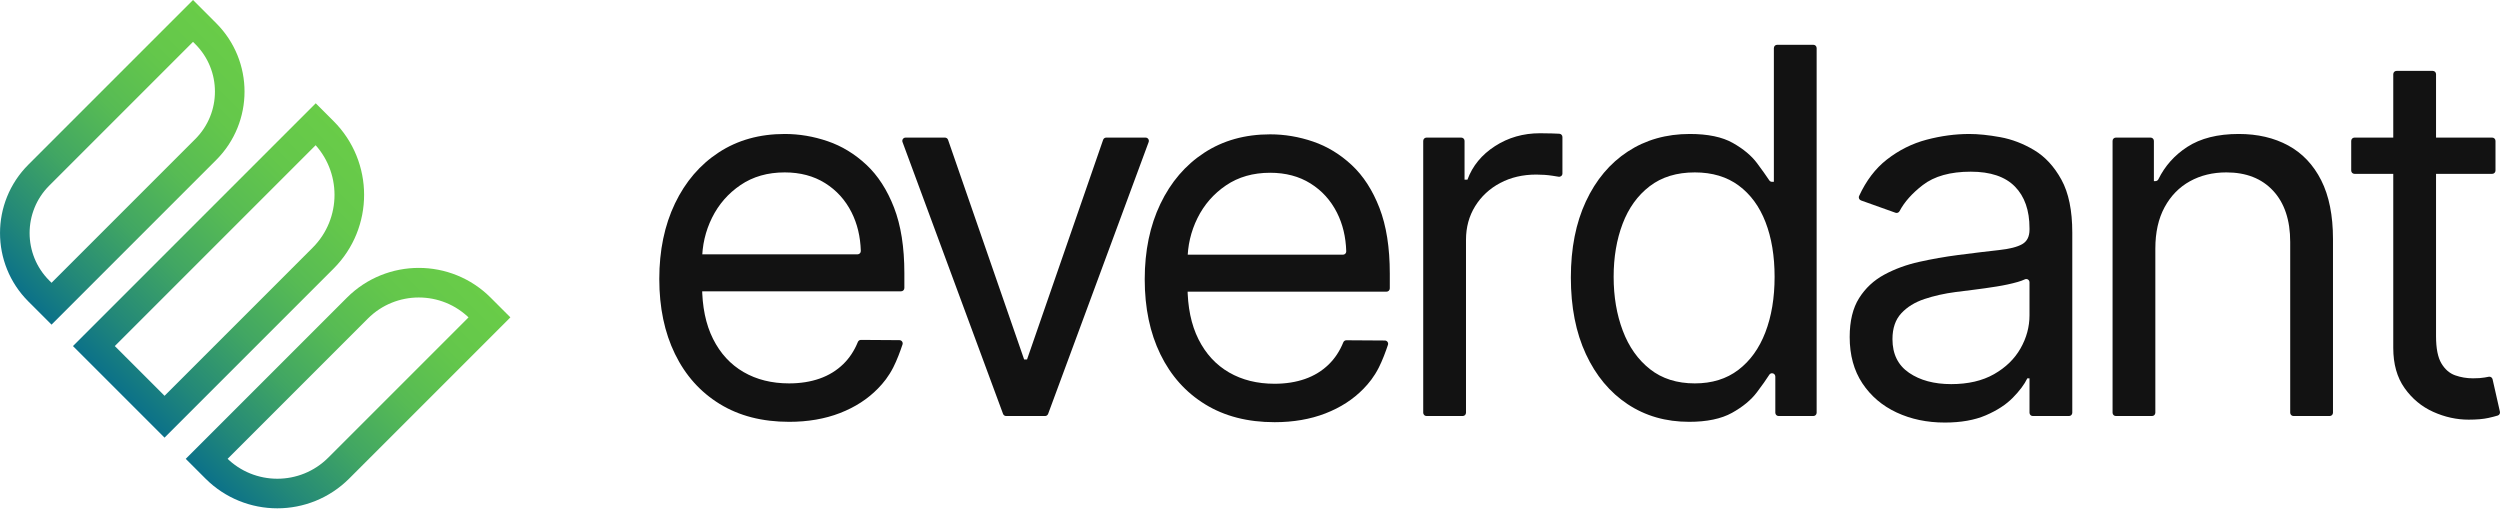
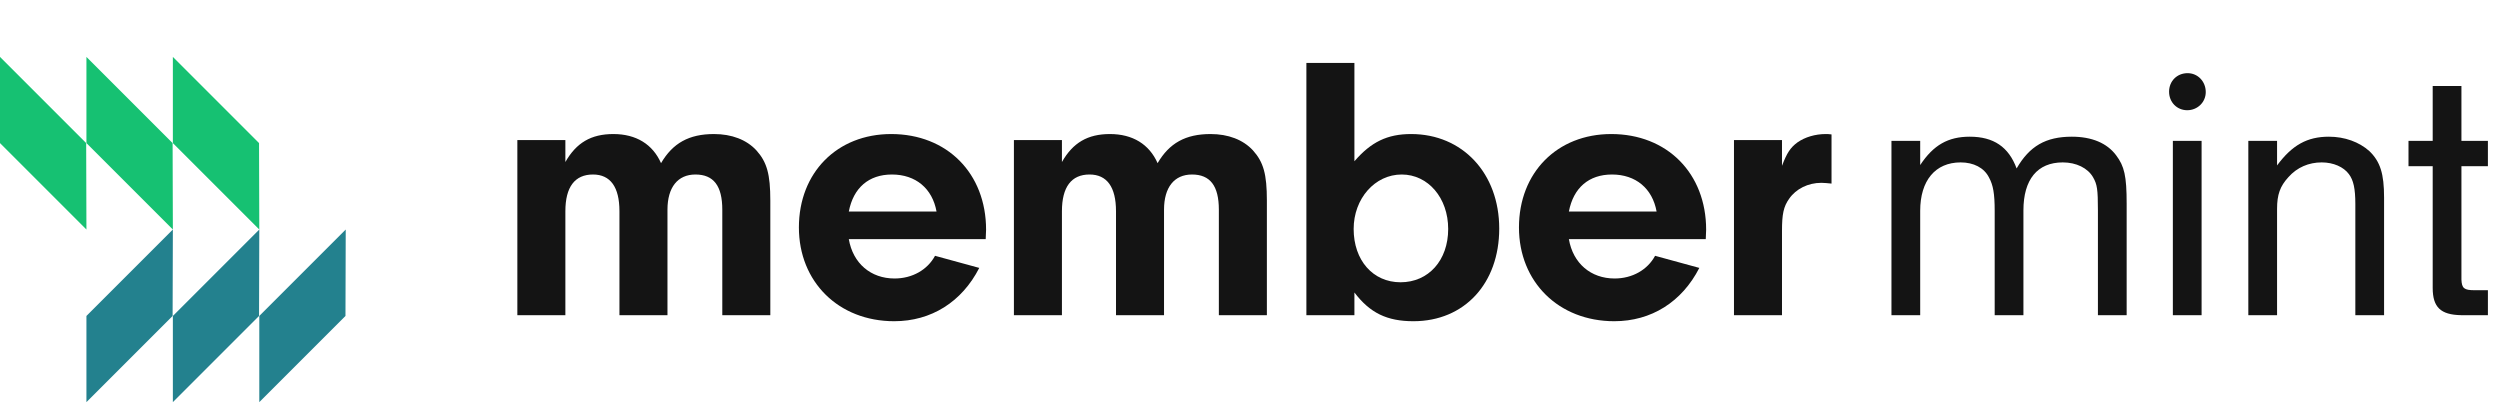
- <svg xmlns="http://www.w3.org/2000/svg" xmlns:xlink="http://www.w3.org/1999/xlink" id="Layer_2" data-name="Layer 2" viewBox="0 0 629.564 128.012">
-   <defs>
-     <style>
-       .cls-1 {
-         stroke: url(#linear-gradient-2);
-       }
- 
-       .cls-1, .cls-2, .cls-3 {
-         fill: none;
-         stroke-miterlimit: 10;
-         stroke-width: 7.451px;
-       }
- 
-       .cls-2 {
-         stroke: url(#linear-gradient-3);
-       }
- 
-       .cls-4 {
-         fill: #121212;
-       }
- 
-       .cls-3 {
-         stroke: url(#linear-gradient);
-       }
-     </style>
-     <linearGradient id="linear-gradient" x1="-92.874" y1="-787.752" x2="-9.873" y2="-787.752" gradientTransform="translate(82.16469 828.6281)" gradientUnits="userSpaceOnUse">
-       <stop offset="0" stop-color="#0b7189" />
-       <stop offset=".15" stop-color="#238878" />
-       <stop offset=".374" stop-color="#41a663" />
-       <stop offset=".593" stop-color="#57bb54" />
-       <stop offset=".805" stop-color="#64c74b" />
-       <stop offset="1" stop-color="#69cc48" />
-     </linearGradient>
-     <linearGradient id="linear-gradient-2" x1="-92.874" y1="-747.507" x2="-6.411" y2="-747.507" gradientTransform="translate(110.1152 815.6169)" xlink:href="#linear-gradient" />
-     <linearGradient id="linear-gradient-3" x1="-92.874" y1="-707.34" x2="-9.873" y2="-707.34" gradientTransform="translate(139.0241 805.0762)" xlink:href="#linear-gradient" />
-   </defs>
-   <g id="Layer_1-2" data-name="Layer 1">
+ <svg xmlns="http://www.w3.org/2000/svg" id="b" data-name="Layer 2" width="1202.317" height="197.036" viewBox="0 0 1202.317 197.036">
+   <g id="c" data-name="Layer 1">
    <g>
-       <path class="cls-4" d="M198.709,106.225c-6.756,0-12.576-1.498-17.46-4.496-4.884-2.997-8.643-7.196-11.275-12.598-2.633-5.402-3.948-11.693-3.948-18.876,0-7.181,1.316-13.519,3.948-19.012,2.632-5.493,6.314-9.784,11.047-12.872,4.732-3.088,10.263-4.633,16.593-4.633,3.652,0,7.258,.609,10.819,1.826,3.56,1.218,6.801,3.188,9.723,5.911,2.922,2.724,5.249,6.323,6.984,10.796,1.734,4.474,2.602,9.982,2.602,16.525v3.74c0,.455-.369,.824-.824,.824h-52.397c-.455,0-.824-.369-.824-.824v-7.663c0-.455,.369-.824,.824-.824h41.425c.462,0,.842-.382,.829-.844-.104-3.616-.884-6.865-2.339-9.747-1.568-3.103-3.789-5.553-6.664-7.349-2.876-1.796-6.262-2.694-10.157-2.694-4.291,0-7.996,1.058-11.115,3.173-3.12,2.116-5.516,4.862-7.189,8.239-1.674,3.378-2.51,7-2.51,10.864v6.208c0,5.294,.92,9.776,2.761,13.443,1.841,3.667,4.405,6.452,7.691,8.354,3.287,1.902,7.106,2.852,11.457,2.852,2.83,0,5.394-.403,7.692-1.209,2.297-.806,4.283-2.023,5.957-3.651,1.552-1.51,2.777-3.366,3.675-5.57,.128-.313,.427-.523,.766-.521l9.701,.062c.561,.004,.955,.551,.778,1.084-.568,1.706-1.406,3.965-2.321,5.76-1.185,2.324-2.507,3.936-3.834,5.302-2.587,2.663-5.782,4.732-9.586,6.208-3.804,1.475-8.08,2.214-12.827,2.214Z" />
-       <path class="cls-4" d="M320.953,106.316c-6.756,0-12.576-1.498-17.46-4.496-4.884-2.997-8.643-7.196-11.275-12.598-2.633-5.402-3.948-11.693-3.948-18.876,0-7.181,1.316-13.519,3.948-19.012,2.632-5.493,6.314-9.784,11.047-12.872,4.732-3.088,10.263-4.633,16.593-4.633,3.652,0,7.258,.609,10.819,1.826,3.56,1.218,6.801,3.188,9.723,5.911,2.922,2.724,5.249,6.323,6.984,10.796,1.734,4.474,2.602,9.982,2.602,16.525v3.74c0,.455-.369,.824-.824,.824h-52.397c-.455,0-.824-.369-.824-.824v-7.663c0-.455,.369-.824,.824-.824h41.425c.462,0,.842-.382,.829-.844-.104-3.616-.884-6.865-2.339-9.747-1.568-3.103-3.789-5.553-6.664-7.349-2.876-1.796-6.262-2.694-10.157-2.694-4.291,0-7.996,1.058-11.115,3.173-3.12,2.116-5.516,4.862-7.189,8.239-1.674,3.378-2.51,7-2.51,10.864v6.208c0,5.294,.92,9.776,2.761,13.443,1.841,3.667,4.405,6.452,7.691,8.354,3.287,1.902,7.106,2.852,11.457,2.852,2.83,0,5.394-.403,7.692-1.209,2.297-.806,4.283-2.023,5.957-3.651,1.552-1.51,2.777-3.366,3.675-5.57,.128-.313,.427-.523,.766-.521l9.701,.062c.561,.004,.955,.551,.778,1.084-.568,1.706-1.406,3.965-2.321,5.76-1.185,2.324-2.507,3.936-3.834,5.302-2.587,2.663-5.782,4.732-9.586,6.208-3.804,1.475-8.08,2.214-12.827,2.214Z" />
-       <path class="cls-4" d="M289.264,35.761l-25.318,68.465c-.12,.324-.428,.539-.773,.539h-9.807c-.345,0-.654-.215-.773-.539l-25.318-68.465c-.199-.538,.199-1.11,.773-1.11h9.915c.351,0,.664,.223,.779,.555l19.162,55.318h.73l19.162-55.318c.115-.332,.428-.555,.779-.555h9.915c.574,0,.972,.572,.773,1.11Z" />
-       <path class="cls-4" d="M358.403,103.94V35.475c0-.455,.369-.824,.824-.824h8.759c.455,0,.824,.369,.824,.824v9.766h.731c1.278-3.47,3.59-6.284,6.938-8.445,3.347-2.16,7.121-3.24,11.32-3.24,.791,0,1.78,.015,2.967,.045,.758,.02,1.397,.045,1.919,.077,.436,.027,.774,.386,.774,.823v9.191c0,.512-.455,.9-.96,.813-.405-.07-.914-.152-1.528-.246-1.294-.198-2.656-.297-4.085-.297-3.409,0-6.444,.708-9.107,2.123-2.663,1.415-4.763,3.363-6.299,5.843-1.537,2.48-2.305,5.303-2.305,8.467v43.545c0,.455-.369,.824-.824,.824h-9.124c-.455,0-.824-.369-.824-.824Z" />
-       <path class="cls-4" d="M425.344,106.225c-5.843,0-11.001-1.483-15.475-4.45-4.473-2.967-7.973-7.167-10.499-12.599-2.526-5.432-3.789-11.86-3.789-19.286,0-7.364,1.262-13.754,3.789-19.172,2.525-5.416,6.04-9.601,10.545-12.553,4.503-2.951,9.707-4.427,15.611-4.427,4.565,0,8.178,.753,10.841,2.259,2.663,1.506,4.701,3.211,6.117,5.113,1.277,1.716,2.3,3.155,3.069,4.313,.153,.231,.407,.365,.684,.365h.469V12.104c0-.455,.369-.824,.824-.824h9.124c.455,0,.824,.369,.824,.824V103.94c0,.455-.369,.824-.824,.824h-8.759c-.455,0-.824-.369-.824-.824v-9.124c0-.455-.369-.824-.824-.824h0c-.282,0-.54,.141-.692,.379-.774,1.212-1.82,2.691-3.14,4.438-1.461,1.932-3.546,3.651-6.254,5.158-2.709,1.506-6.315,2.259-10.818,2.259Zm1.461-9.677c4.321,0,7.973-1.133,10.955-3.4,2.982-2.267,5.25-5.416,6.801-9.449,1.552-4.032,2.328-8.696,2.328-13.991,0-5.234-.761-9.822-2.282-13.763-1.522-3.941-3.774-7.014-6.756-9.221-2.982-2.206-6.664-3.309-11.046-3.309-4.565,0-8.361,1.164-11.389,3.492-3.028,2.329-5.295,5.478-6.801,9.449-1.506,3.971-2.259,8.422-2.259,13.352,0,4.991,.768,9.517,2.305,13.58,1.536,4.063,3.819,7.289,6.847,9.677,3.028,2.389,6.794,3.583,11.298,3.583Z" />
-       <path class="cls-4" d="M489.717,106.408c-4.444,0-8.475-.844-12.097-2.533-3.622-1.689-6.497-4.138-8.627-7.349-2.13-3.21-3.195-7.098-3.195-11.663,0-4.017,.791-7.28,2.374-9.791,1.582-2.51,3.697-4.48,6.345-5.911s5.576-2.503,8.787-3.218c3.21-.715,6.443-1.285,9.7-1.711,4.26-.548,7.721-.966,10.385-1.255,2.662-.289,4.61-.783,5.843-1.484,1.232-.7,1.849-1.917,1.849-3.652v-.365c0-4.504-1.226-8.003-3.675-10.499-2.45-2.495-6.155-3.743-11.115-3.743-5.143,0-9.175,1.126-12.096,3.378-2.672,2.059-4.618,4.245-5.839,6.559-.194,.368-.619,.548-1.011,.408l-8.697-3.106c-.453-.162-.678-.681-.477-1.117,1.782-3.87,4.103-6.922,6.963-9.157,3.058-2.389,6.405-4.063,10.042-5.021,3.636-.959,7.219-1.438,10.75-1.438,2.252,0,4.845,.266,7.783,.798,2.936,.533,5.782,1.621,8.536,3.264,2.754,1.643,5.044,4.123,6.87,7.44,1.826,3.317,2.739,7.76,2.739,13.329v45.371c0,.455-.369,.824-.824,.824h-9.124c-.455,0-.824-.369-.824-.824v-8.67h-.548c-.73,1.522-1.948,3.149-3.652,4.884-1.704,1.735-3.971,3.211-6.801,4.428-2.83,1.217-6.284,1.826-10.362,1.826Zm1.643-9.677c4.26,0,7.859-.837,10.796-2.51,2.936-1.673,5.158-3.834,6.665-6.482,1.506-2.647,2.259-5.432,2.259-8.353v-8.293c0-.601-.623-1.009-1.164-.749-.487,.234-1.095,.456-1.826,.665-1.537,.442-3.302,.822-5.295,1.142-1.994,.319-3.926,.593-5.797,.822-1.872,.228-3.386,.419-4.542,.57-2.8,.365-5.409,.952-7.828,1.757-2.419,.806-4.367,2.008-5.843,3.606-1.476,1.597-2.214,3.766-2.214,6.505,0,3.743,1.392,6.566,4.176,8.468,2.785,1.902,6.322,2.852,10.613,2.852Z" />
-       <path class="cls-4" d="M542.77,62.587v41.353c0,.455-.369,.824-.824,.824h-9.124c-.455,0-.824-.369-.824-.824V35.475c0-.455,.369-.824,.824-.824h8.759c.455,0,.824,.369,.824,.824v10.131h.398c.315,0,.597-.183,.736-.466,1.643-3.346,4.064-6.059,7.265-8.139,3.347-2.175,7.669-3.264,12.964-3.264,4.747,0,8.901,.966,12.462,2.898,3.56,1.933,6.329,4.854,8.308,8.764,1.978,3.911,2.967,8.849,2.967,14.813v43.727c0,.455-.369,.824-.824,.824h-9.124c-.455,0-.824-.369-.824-.824V60.943c0-5.507-1.431-9.807-4.291-12.895-2.861-3.088-6.786-4.634-11.777-4.634-3.439,0-6.505,.746-9.198,2.237-2.693,1.492-4.816,3.668-6.368,6.528-1.552,2.861-2.328,6.33-2.328,10.408Z" />
-       <path class="cls-4" d="M628.429,35.475v7.48c0,.455-.369,.824-.824,.824h-34.686c-.455,0-.824-.369-.824-.824v-7.48c0-.455,.369-.824,.824-.824h34.686c.455,0,.824,.369,.824,.824Zm-24.92-17.623h9.124c.455,0,.824,.369,.824,.824V84.68c0,3.043,.449,5.319,1.347,6.825,.897,1.506,2.054,2.51,3.469,3.013s2.914,.753,4.496,.753c1.187,0,2.161-.068,2.922-.205,.388-.07,.736-.134,1.045-.192,.436-.082,.859,.195,.957,.628l1.85,8.173c.095,.418-.141,.841-.55,.968-.637,.197-1.418,.397-2.344,.603-1.309,.289-2.967,.434-4.975,.434-3.043,0-6.018-.655-8.924-1.963-2.906-1.308-5.311-3.301-7.212-5.98-1.902-2.677-2.853-6.055-2.853-10.133V18.677c0-.455,.369-.824,.824-.824Z" />
+       <path d="m271.903,67.375v10.547c5.273-9.274,12.365-13.457,23.095-13.457,10.911,0,18.913,4.91,22.914,14.003,5.638-9.639,13.457-14.003,25.46-14.003,8.547,0,15.639,2.729,20.367,7.82,5.092,5.637,6.729,11.456,6.729,24.187v55.102h-23.096v-50.737c0-11.457-4.183-16.912-12.911-16.912-8.547,0-13.457,6.183-13.457,16.912v50.737h-23.096v-50.01c0-11.639-4.364-17.64-12.729-17.64-8.729,0-13.275,6.001-13.275,17.64v50.01h-23.096v-84.198h23.096Z" fill="#141414" stroke-width="0" />
+       <path d="m408.217,115.021c2,11.639,10.548,18.913,22.005,18.913,8.547,0,15.821-4.183,19.458-10.911l21.277,5.819c-8.365,16.366-23.096,25.641-40.918,25.641-26.732,0-45.827-18.912-45.827-45.1,0-26.368,18.367-44.918,44.373-44.918,26.914,0,45.646,18.913,45.646,46.01l-.183,4.546h-65.831Zm42.19-13.275c-2.001-11.093-10.002-17.821-21.459-17.821-11.093,0-18.549,6.364-20.731,17.821h42.19Z" fill="#141414" stroke-width="0" />
+       <path d="m510.711,67.375v10.547c5.273-9.274,12.365-13.457,23.095-13.457,10.911,0,18.913,4.91,22.914,14.003,5.638-9.639,13.457-14.003,25.46-14.003,8.547,0,15.639,2.729,20.367,7.82,5.092,5.637,6.729,11.456,6.729,24.187v55.102h-23.096v-50.737c0-11.457-4.183-16.912-12.911-16.912-8.547,0-13.457,6.183-13.457,16.912v50.737h-23.096v-50.01c0-11.639-4.364-17.64-12.729-17.64-8.729,0-13.275,6.001-13.275,17.64v50.01h-23.096v-84.198h23.096Z" fill="#141414" stroke-width="0" />
+       <path d="m651.372,151.573h-23.096V30.276h23.096v47.282c8.001-9.274,15.821-13.094,27.277-13.094,24.732,0,42.372,18.913,42.372,45.464,0,26.369-16.73,44.554-41.28,44.554-12.73,0-20.913-4-28.369-13.82v10.911Zm-.364-41.463c0,15.094,9.274,25.642,22.55,25.642,13.457,0,22.914-10.548,22.914-25.642,0-14.912-9.639-26.187-22.368-26.187-12.912,0-23.096,11.639-23.096,26.187Z" fill="#141414" stroke-width="0" />
+       <path d="m754.515,115.021c2.001,11.639,10.548,18.913,22.005,18.913,8.547,0,15.821-4.183,19.458-10.911l21.277,5.819c-8.366,16.366-23.096,25.641-40.918,25.641-26.732,0-45.827-18.912-45.827-45.1,0-26.368,18.367-44.918,44.373-44.918,26.914,0,45.645,18.913,45.645,46.01l-.182,4.546h-65.831Zm42.19-13.275c-2.001-11.093-10.002-17.821-21.459-17.821-11.093,0-18.549,6.364-20.731,17.821h42.19Z" fill="#141414" stroke-width="0" />
+       <path d="m857.008,67.375v12.366c2.363-6.184,4-8.729,7.456-11.275,3.637-2.546,8.547-4.001,13.639-4.001.546,0,1.455,0,2.728.182v23.642c-1.818-.182-3.637-.364-4.91-.364-6.364,0-12.184,2.91-15.457,7.639-2.729,3.818-3.455,7.456-3.455,15.457v40.554h-23.096v-84.198h23.096Z" fill="#141414" stroke-width="0" />
+       <path d="m923.473,67.738v11.639c6.365-9.638,13.457-13.639,23.823-13.639,11.457,0,18.73,4.91,22.55,15.275,6.183-10.729,14.003-15.275,26.551-15.275,9.639,0,16.912,3.091,21.277,8.91,4,5.274,5.092,10.002,5.092,23.277v53.647h-13.821v-50.374c0-10.184-.363-12.548-2.364-16.003-2.546-4.364-8.001-7.092-14.548-7.092-12.185,0-18.913,8.183-18.913,23.095v50.374h-13.821v-50.191c0-8.184-.728-12.366-2.728-16.004-2.364-4.728-7.456-7.273-13.639-7.273-12.185,0-19.459,8.729-19.459,23.277v50.191h-13.82v-83.835h13.82Z" fill="#141414" stroke-width="0" />
+       <path d="m1060.807,44.279c0,4.91-4.001,8.729-8.911,8.729s-8.729-3.818-8.729-8.91,3.819-8.911,8.911-8.911c4.91,0,8.729,4.001,8.729,9.093Zm-2.001,107.294h-13.82v-83.835h13.82v83.835Z" fill="#141414" stroke-width="0" />
+       <path d="m1095.101,67.738v11.82c7.274-9.819,14.549-13.82,24.914-13.82,7.638,0,14.549,2.546,19.459,6.91,5.273,5.092,7.092,10.911,7.092,22.368v56.557h-13.82v-53.465c0-7.456-.91-11.457-3.092-14.367-2.546-3.455-7.456-5.637-13.094-5.637-6.183,0-11.82,2.363-16.003,7.092-4.001,4.364-5.456,8.365-5.456,15.276v51.101h-13.82v-83.835h13.82Z" fill="#141414" stroke-width="0" />
+       <path d="m1183.77,134.479c.183,4.183,1.273,5.093,6.365,5.093h6.365v12.002h-12.912c-9.82-.182-13.639-3.819-13.639-13.094v-58.557h-11.639v-12.185h11.639v-26.369h13.82v26.369h12.73v12.185h-12.73v54.556Z" fill="#141414" stroke-width="0" />
    </g>
    <g>
-       <path class="cls-3" d="M13.638,28.295h54.928v4.542c0,11.381-9.24,20.621-20.621,20.621H-6.983v-4.542c0-11.381,9.24-20.621,20.621-20.621Z" transform="translate(-19.88528 33.74521) rotate(-45)" />
-       <path class="cls-1" d="M20.967,55.528H99.978v2.629c0,12.437-10.097,22.535-22.535,22.535H20.967v-25.163h0Z" transform="translate(-30.44896 62.7095) rotate(-45)" />
-       <path class="cls-2" d="M49.876,85.154h53.685c12.067,0,21.864,9.797,21.864,21.864v3.299h-53.685c-12.067,0-21.864-9.797-21.864-21.864v-3.299h0Z" transform="translate(-43.43723 90.60465) rotate(-45)" />
+       <polygon points="41.445 68.817 0 27.371 0 68.817 41.567 110.384 41.445 68.817" fill="#16c172" stroke-width="0" />
+       <polygon points="83.013 68.817 41.567 27.371 41.567 68.817 83.135 110.384 83.013 68.817" fill="#16c172" stroke-width="0" />
+       <polygon points="124.58 68.817 83.135 27.371 83.135 68.817 124.702 110.384 124.58 68.817" fill="#16c172" stroke-width="0" />
+       <g>
+         <polygon points="83.013 151.951 41.567 193.397 41.567 151.951 83.135 110.384 83.013 151.951" fill="#23818e" stroke-width="0" />
+         <polygon points="124.58 151.951 83.135 193.397 83.135 151.951 124.702 110.384 124.58 151.951" fill="#23818e" stroke-width="0" />
+         <polygon points="166.148 151.951 124.702 193.397 124.702 151.951 166.269 110.384 166.148 151.951" fill="#23818e" stroke-width="0" />
+       </g>
    </g>
  </g>
</svg>
